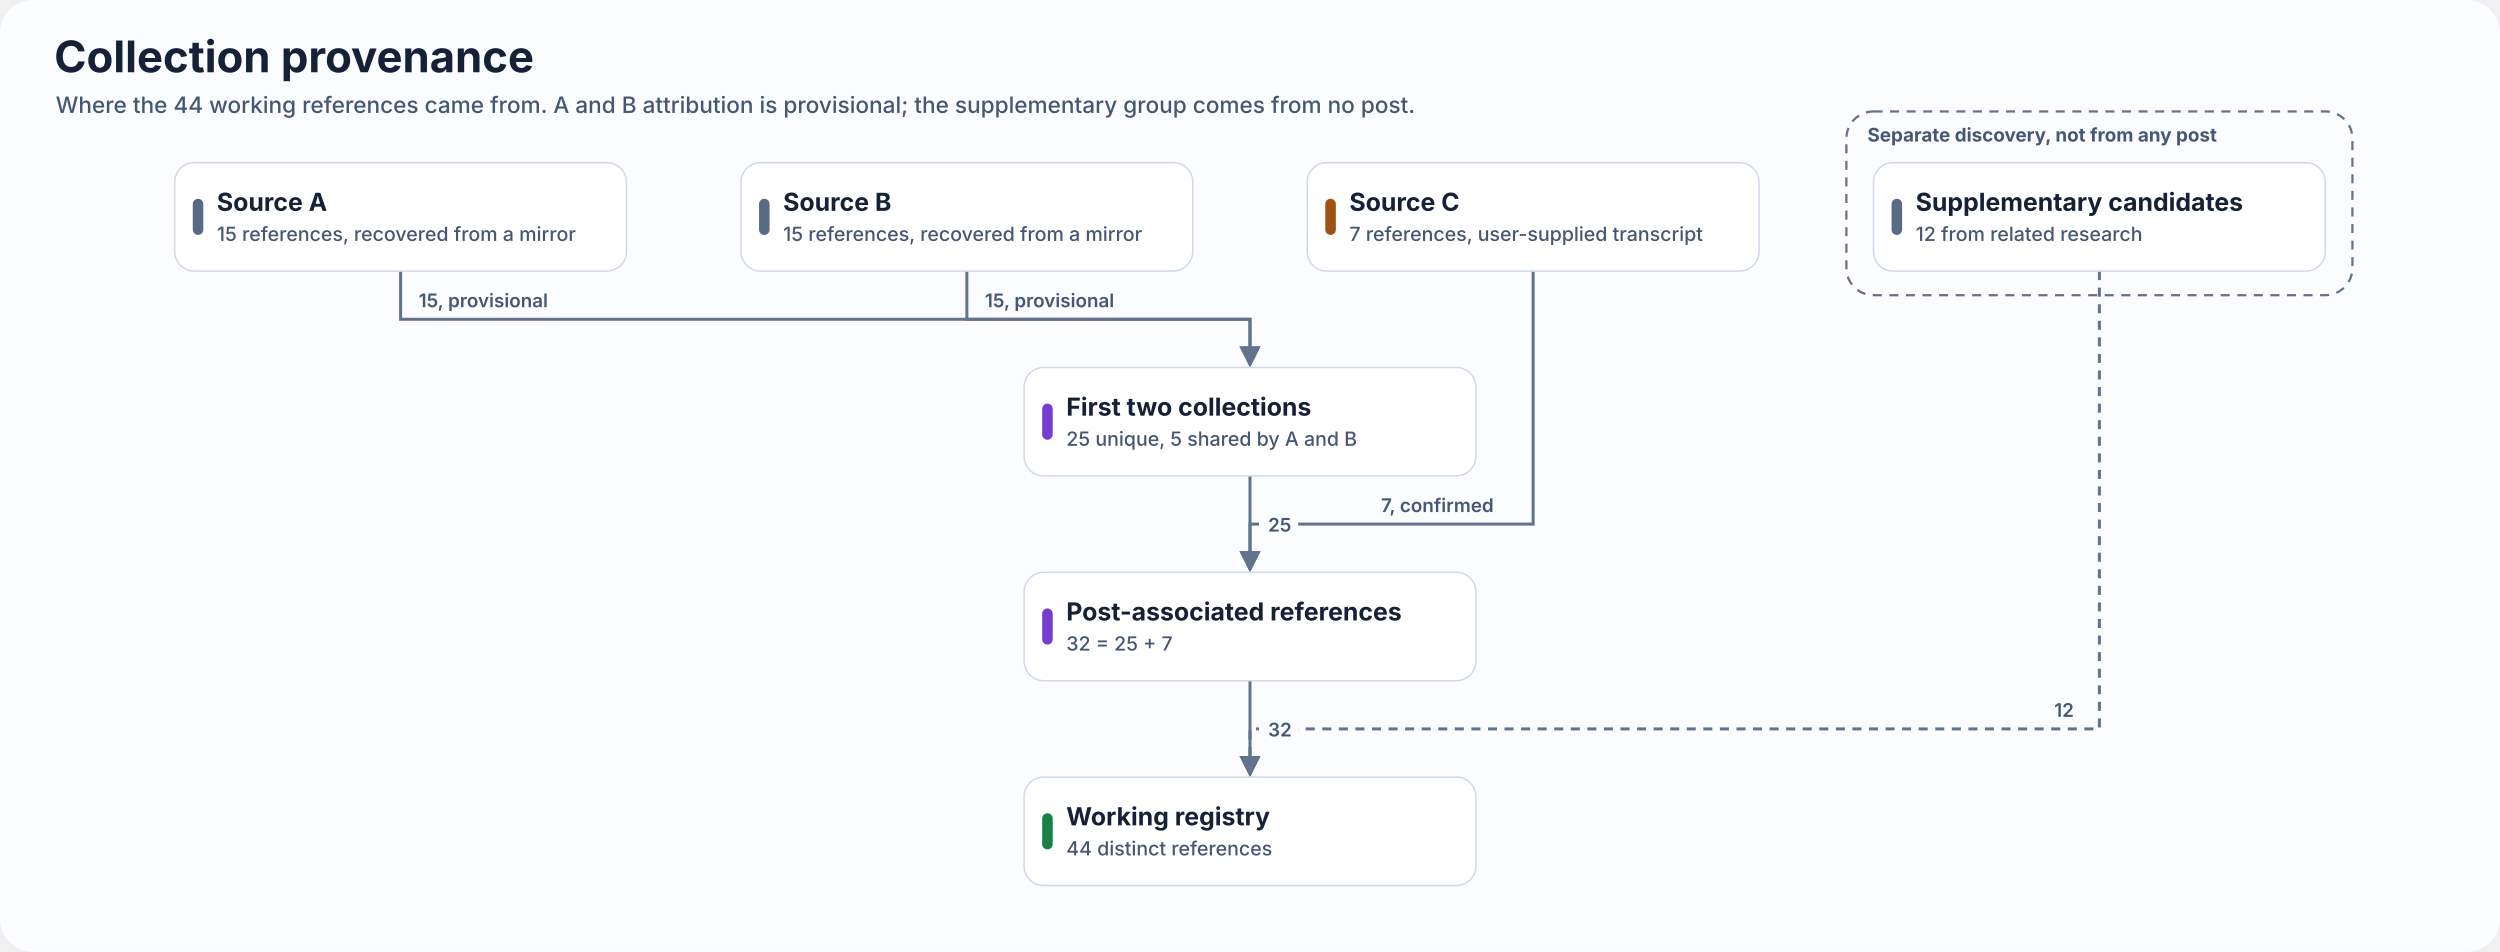
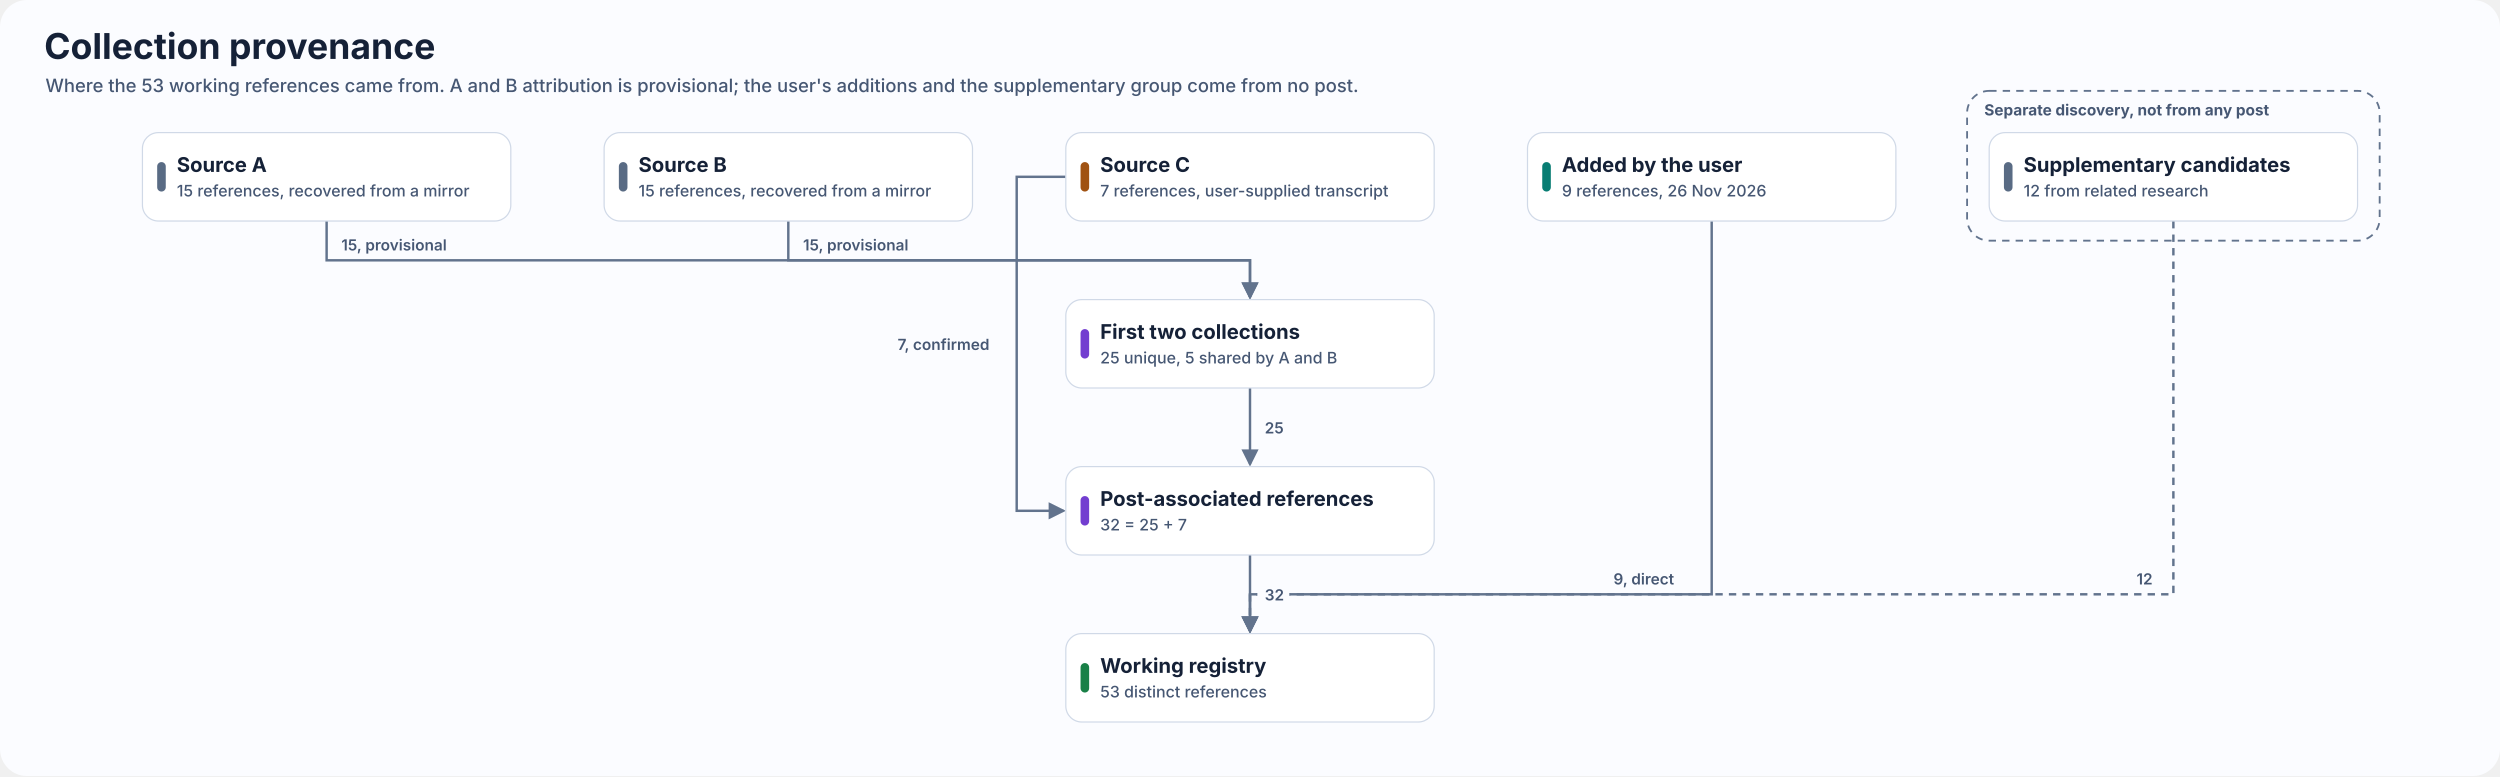
- <svg xmlns="http://www.w3.org/2000/svg" viewBox="0 0 1660 632" role="img" aria-labelledby="title desc">
+ <svg xmlns="http://www.w3.org/2000/svg" viewBox="0 0 2036 632" role="img" aria-labelledby="title desc">
  <style>
svg{font-family:system-ui,-apple-system,sans-serif} .bg{fill:#fbfcff} text{fill:#152137} .sub{fill:#465773} .line{stroke:#62738d;fill:none;stroke-width:2} .dash{stroke-dasharray:6 5} .panel{fill:#fff;stroke:#d0d9e7} .lab{fill:#fbfcff} .arrow{fill:#62738d}
@media(prefers-color-scheme:dark){.bg{fill:#101829} text{fill:#f2f5fb} .sub{fill:#c2cee1} .line{stroke:#a4b7d1} .panel{fill:#182439;stroke:#435570} .lab{fill:#101829} .arrow{fill:#a4b7d1}}
</style>
  <defs>
    <marker id="end" markerWidth="7" markerHeight="7" refX="6" refY="3.5" orient="auto">
      <path class="arrow" d="M0 0 7 3.5 0 7z" />
    </marker>
  </defs>
-   <rect width="1660" height="632" rx="22" class="bg" />
+   <rect width="2036" height="632" rx="22" class="bg" />
  <text x="36" y="48" font-size="29" font-weight="750">Collection provenance</text>
-   <text x="37" y="75" font-size="15" font-weight="450" class="sub">Where the 44 working references came from. A and B attribution is provisional; the supplementary group comes from no post.</text>
-   <rect x="1226" y="74" width="336" height="122" rx="18" class="line dash" style="stroke-width:1.5" />
-   <text x="1240" y="94" font-size="12.5" font-weight="650" class="sub">Separate discovery, not from any post</text>
-   <path d="M266 180 V212 H830 V242" class="line" marker-end="url(#end)" />
-   <path d="M642 180 V212 H830 V242" class="line" marker-end="url(#end)" />
-   <path d="M830 316 V378" class="line" marker-end="url(#end)" />
-   <path d="M1018 180 V348 H830 V378" class="line" marker-end="url(#end)" />
-   <path d="M830 452 V514" class="line" marker-end="url(#end)" />
-   <path d="M1394 180 V484 H830 V514" class="line dash" marker-end="url(#end)" />
+   <text x="37" y="75" font-size="15" font-weight="450" class="sub">Where the 53 working references came from. A and B attribution is provisional; the user's additions and the supplementary group come from no post.</text>
+   <rect x="1602" y="74" width="336" height="122" rx="18" class="line dash" style="stroke-width:1.5" />
+   <text x="1616" y="94" font-size="12.5" font-weight="650" class="sub">Separate discovery, not from any post</text>
+   <path d="M266 180 V212 H1018 V242" class="line" marker-end="url(#end)" />
+   <path d="M642 180 V212 H1018 V242" class="line" marker-end="url(#end)" />
+   <path d="M1018 316 V378" class="line" marker-end="url(#end)" />
+   <path d="M868 144 H828 V416 H866" class="line" marker-end="url(#end)" />
+   <path d="M1018 452 V514" class="line" marker-end="url(#end)" />
+   <path d="M1394 180 V484 H1018 V514" class="line" marker-end="url(#end)" />
+   <path d="M1770 180 V484 H1018 V514" class="line dash" marker-end="url(#end)" />
  <rect x="272" y="190" width="118" height="20" rx="5" class="lab" />
  <text x="278" y="204" font-size="12.5" font-weight="560" class="sub">15, provisional</text>
  <rect x="648" y="190" width="118" height="20" rx="5" class="lab" />
  <text x="654" y="204" font-size="12.5" font-weight="560" class="sub">15, provisional</text>
-   <rect x="836" y="339" width="26" height="20" rx="5" class="lab" />
-   <text x="842" y="353" font-size="12.5" font-weight="560" class="sub">25</text>
-   <rect x="911" y="326" width="97" height="20" rx="5" class="lab" />
-   <text x="917" y="340" font-size="12.5" font-weight="560" class="sub">7, confirmed</text>
-   <rect x="836" y="475" width="26" height="20" rx="5" class="lab" />
-   <text x="842" y="489" font-size="12.5" font-weight="560" class="sub">32</text>
-   <rect x="1358" y="462" width="26" height="20" rx="5" class="lab" />
-   <text x="1364" y="476" font-size="12.5" font-weight="560" class="sub">12</text>
+   <rect x="1024" y="339" width="26" height="20" rx="5" class="lab" />
+   <text x="1030" y="353" font-size="12.5" font-weight="560" class="sub">25</text>
+   <rect x="725" y="271" width="97" height="20" rx="5" class="lab" />
+   <text x="731" y="285" font-size="12.5" font-weight="560" class="sub">7, confirmed</text>
+   <rect x="1024" y="475" width="26" height="20" rx="5" class="lab" />
+   <text x="1030" y="489" font-size="12.5" font-weight="560" class="sub">32</text>
+   <rect x="1308" y="462" width="76" height="20" rx="5" class="lab" />
+   <text x="1314" y="476" font-size="12.5" font-weight="560" class="sub">9, direct</text>
+   <rect x="1734" y="462" width="26" height="20" rx="5" class="lab" />
+   <text x="1740" y="476" font-size="12.5" font-weight="560" class="sub">12</text>
  <rect x="116" y="108" width="300" height="72" rx="13" class="panel" />
  <rect x="128" y="132" width="7" height="24" rx="3.5" fill="#596b84" />
  <text x="144" y="140" font-size="16.5" font-weight="720">Source A</text>
  <text x="144" y="160" font-size="13" font-weight="450" class="sub">15 references, recovered from a mirror</text>
  <rect x="492" y="108" width="300" height="72" rx="13" class="panel" />
  <rect x="504" y="132" width="7" height="24" rx="3.5" fill="#596b84" />
  <text x="520" y="140" font-size="16.5" font-weight="720">Source B</text>
  <text x="520" y="160" font-size="13" font-weight="450" class="sub">15 references, recovered from a mirror</text>
  <rect x="868" y="108" width="300" height="72" rx="13" class="panel" />
  <rect x="880" y="132" width="7" height="24" rx="3.5" fill="#a05212" />
  <text x="896" y="140" font-size="16.5" font-weight="720">Source C</text>
  <text x="896" y="160" font-size="13" font-weight="450" class="sub">7 references, user-supplied transcript</text>
  <rect x="1244" y="108" width="300" height="72" rx="13" class="panel" />
-   <rect x="1256" y="132" width="7" height="24" rx="3.5" fill="#596b84" />
-   <text x="1272" y="140" font-size="16.5" font-weight="720">Supplementary candidates</text>
-   <text x="1272" y="160" font-size="13" font-weight="450" class="sub">12 from related research</text>
-   <rect x="680" y="244" width="300" height="72" rx="13" class="panel" />
-   <rect x="692" y="268" width="7" height="24" rx="3.5" fill="#733ed0" />
-   <text x="708" y="276" font-size="16.5" font-weight="720">First two collections</text>
-   <text x="708" y="296" font-size="13" font-weight="450" class="sub">25 unique, 5 shared by A and B</text>
-   <rect x="680" y="380" width="300" height="72" rx="13" class="panel" />
-   <rect x="692" y="404" width="7" height="24" rx="3.5" fill="#733ed0" />
-   <text x="708" y="412" font-size="16.5" font-weight="720">Post-associated references</text>
-   <text x="708" y="432" font-size="13" font-weight="450" class="sub">32 = 25 + 7</text>
-   <rect x="680" y="516" width="300" height="72" rx="13" class="panel" />
-   <rect x="692" y="540" width="7" height="24" rx="3.5" fill="#198047" />
-   <text x="708" y="548" font-size="16.5" font-weight="720">Working registry</text>
-   <text x="708" y="568" font-size="13" font-weight="450" class="sub">44 distinct references</text>
+   <rect x="1256" y="132" width="7" height="24" rx="3.5" fill="#087d73" />
+   <text x="1272" y="140" font-size="16.5" font-weight="720">Added by the user</text>
+   <text x="1272" y="160" font-size="13" font-weight="450" class="sub">9 references, 26 Nov 2026</text>
+   <rect x="1620" y="108" width="300" height="72" rx="13" class="panel" />
+   <rect x="1632" y="132" width="7" height="24" rx="3.5" fill="#596b84" />
+   <text x="1648" y="140" font-size="16.5" font-weight="720">Supplementary candidates</text>
+   <text x="1648" y="160" font-size="13" font-weight="450" class="sub">12 from related research</text>
+   <rect x="868" y="244" width="300" height="72" rx="13" class="panel" />
+   <rect x="880" y="268" width="7" height="24" rx="3.5" fill="#733ed0" />
+   <text x="896" y="276" font-size="16.5" font-weight="720">First two collections</text>
+   <text x="896" y="296" font-size="13" font-weight="450" class="sub">25 unique, 5 shared by A and B</text>
+   <rect x="868" y="380" width="300" height="72" rx="13" class="panel" />
+   <rect x="880" y="404" width="7" height="24" rx="3.5" fill="#733ed0" />
+   <text x="896" y="412" font-size="16.5" font-weight="720">Post-associated references</text>
+   <text x="896" y="432" font-size="13" font-weight="450" class="sub">32 = 25 + 7</text>
+   <rect x="868" y="516" width="300" height="72" rx="13" class="panel" />
+   <rect x="880" y="540" width="7" height="24" rx="3.5" fill="#198047" />
+   <text x="896" y="548" font-size="16.5" font-weight="720">Working registry</text>
+   <text x="896" y="568" font-size="13" font-weight="450" class="sub">53 distinct references</text>
</svg>
